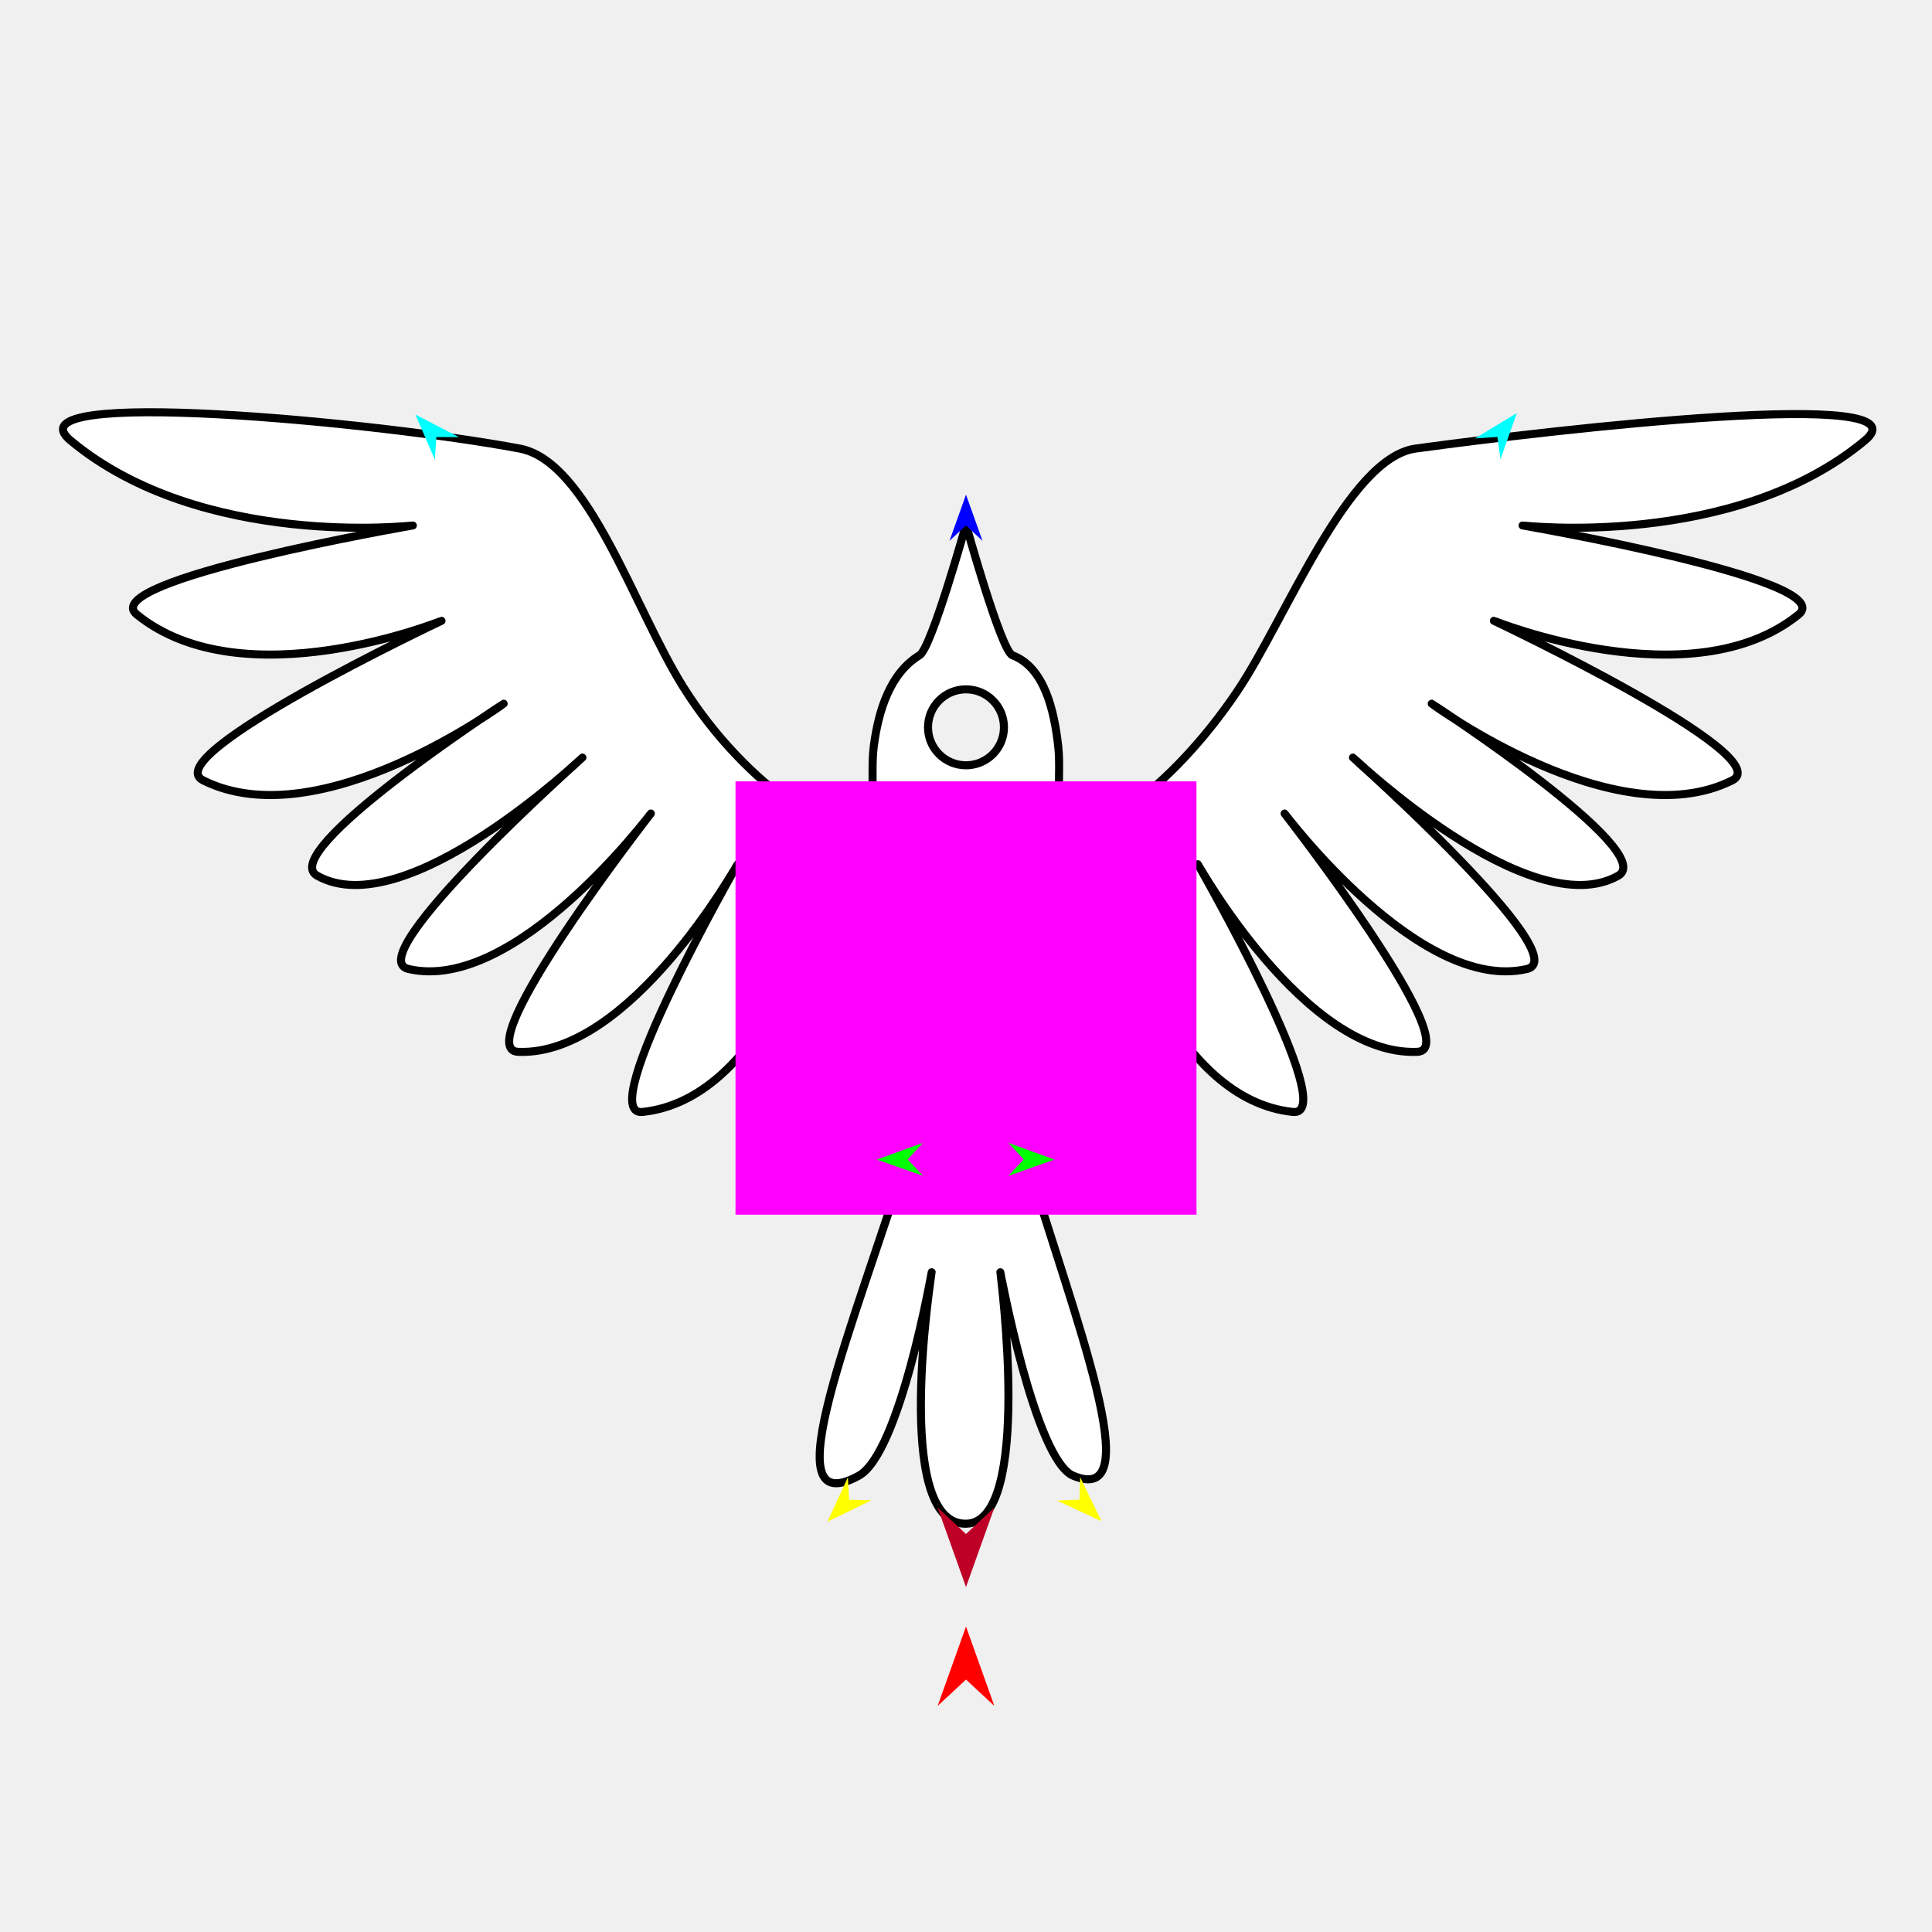
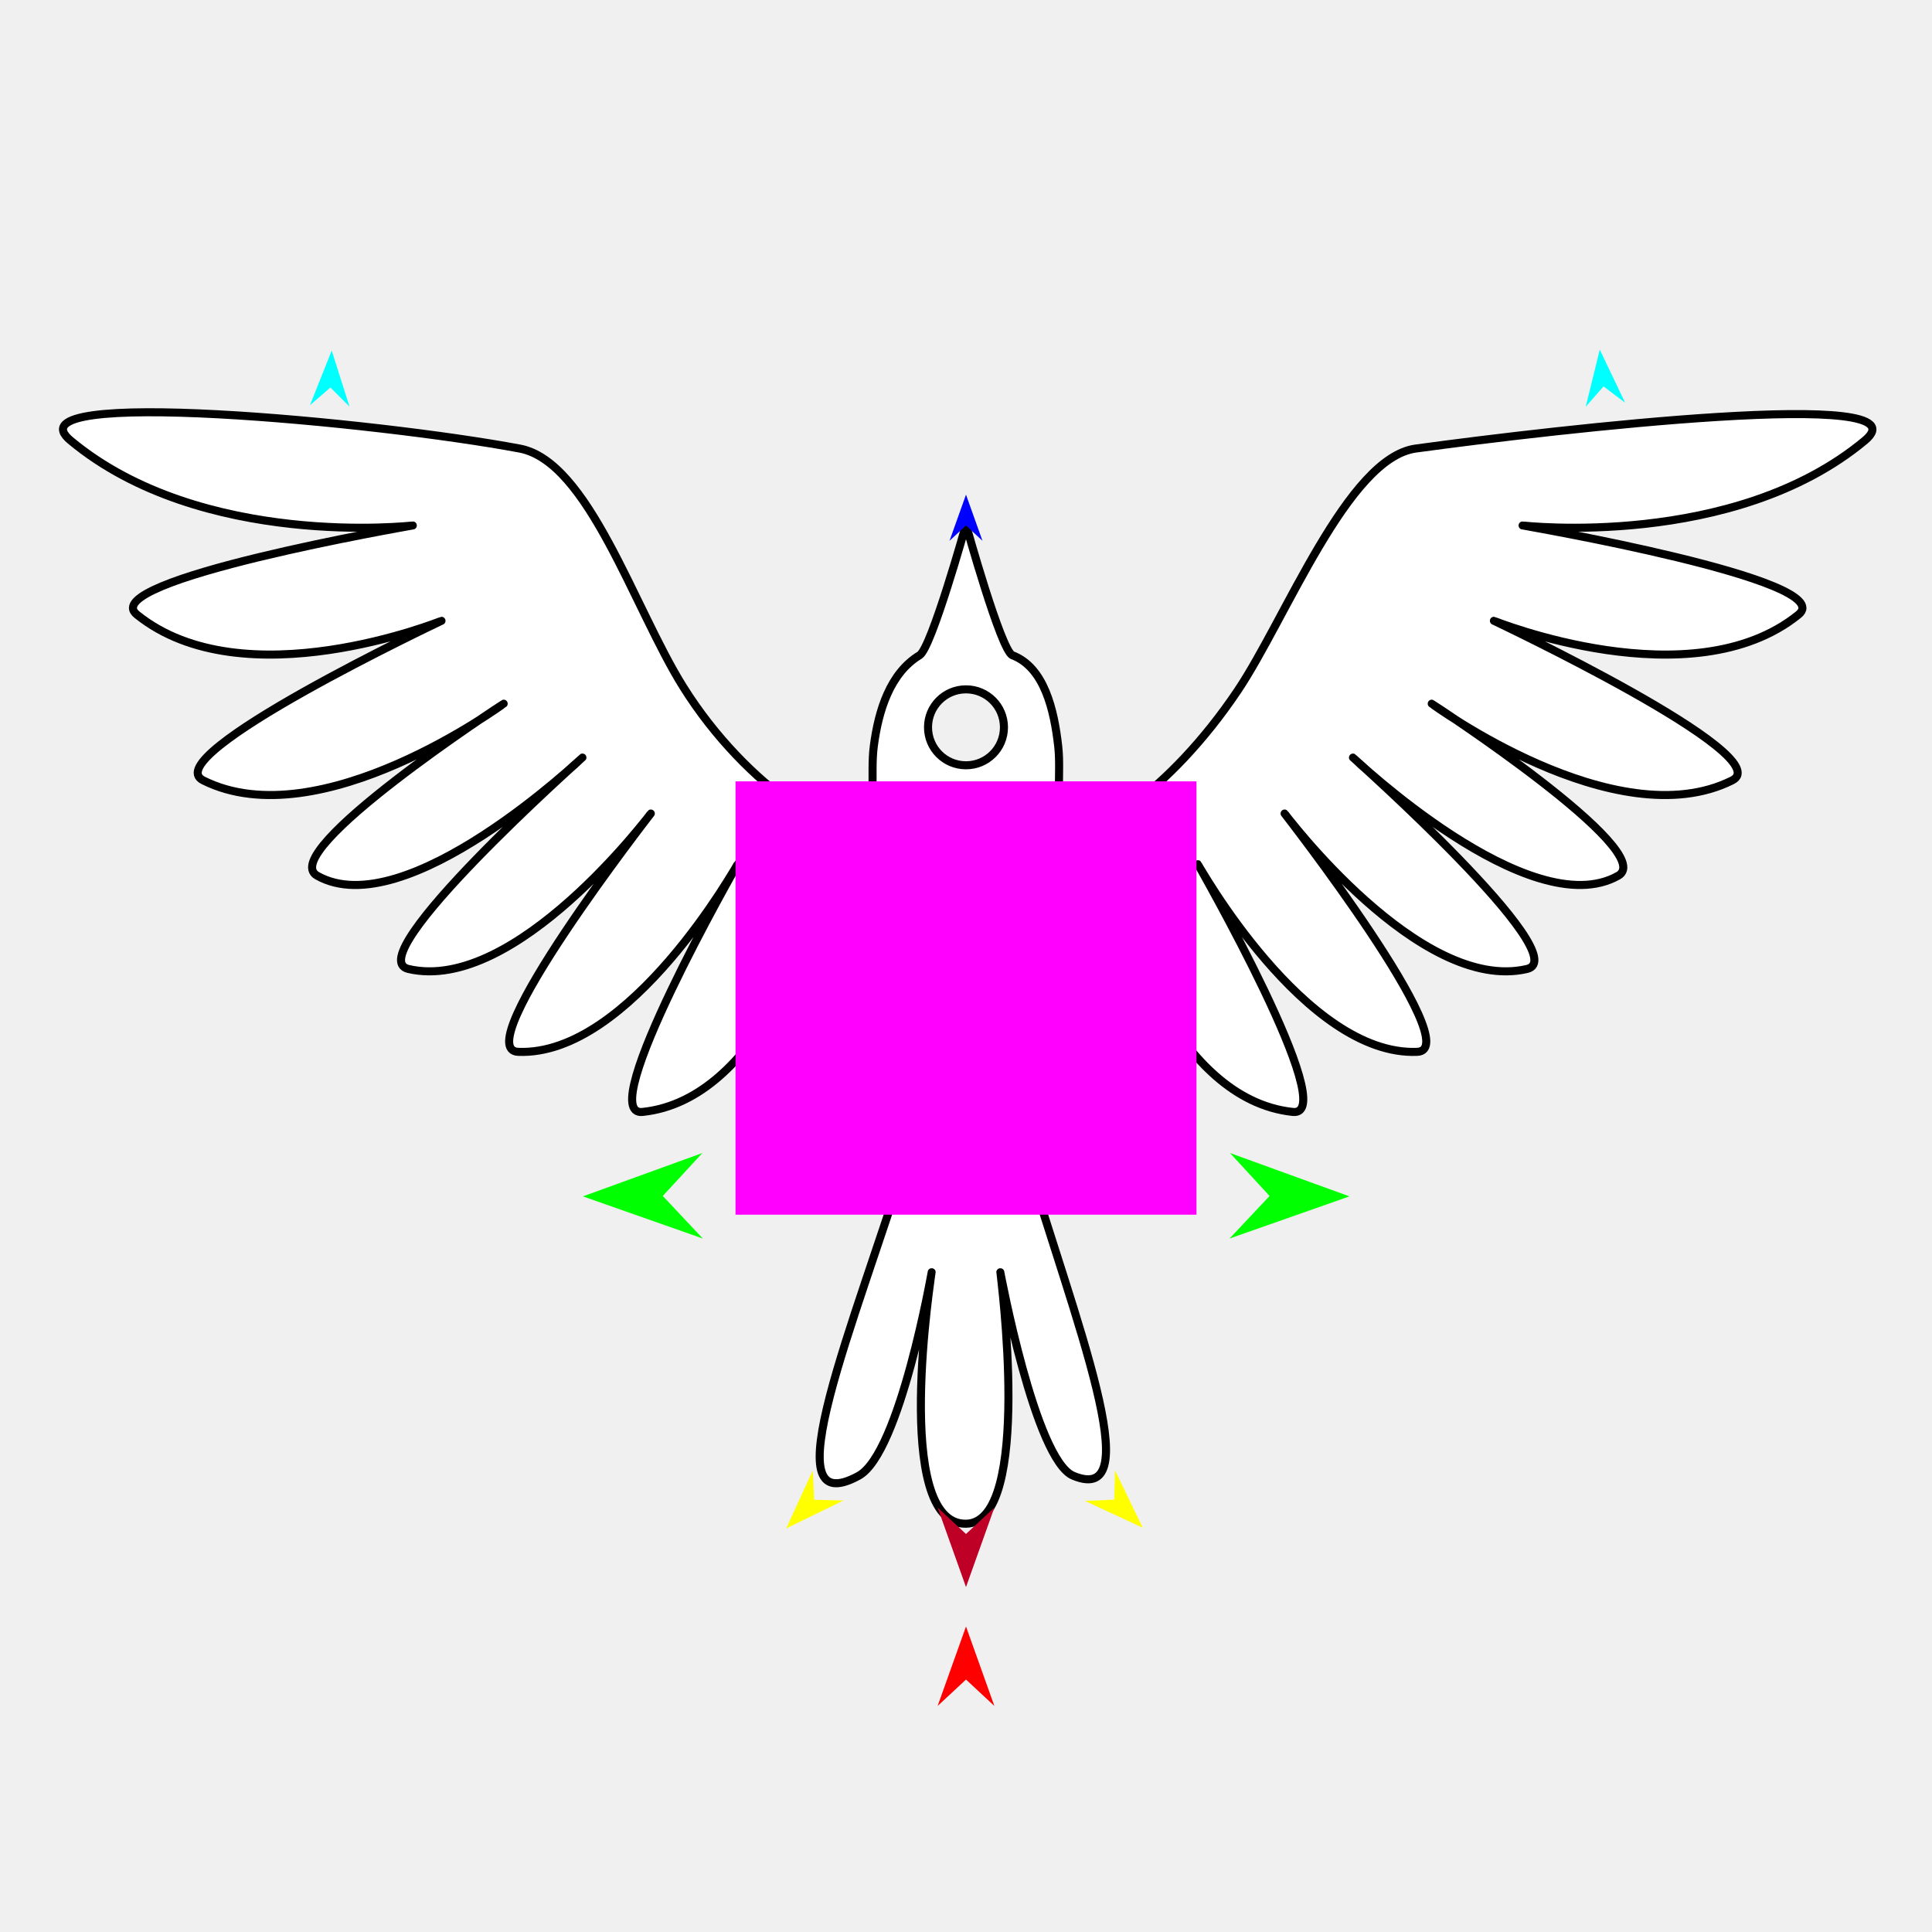
<svg xmlns="http://www.w3.org/2000/svg" version="1.1" id="Frame_0" width="720px" height="720px">
  <g id="bird">
    <g id="bird">
      <path fill="#ffffff" fill-rule="evenodd" stroke="#000000" stroke-width="3" stroke-linecap="round" stroke-linejoin="round" d="M 430.786 427.519 C 398.773 416.491 402.622 398.877 398.210 372.631 C 393.451 408.420 379.892 422.784 382.060 430.053 C 400.332 491.314 428.570 561.865 399.987 549.978 C 385.754 544.060 372.795 474.138 372.792 474.131 C 372.791 474.140 385.120 567.487 360.000 567.848 C 332.253 568.246 347.209 474.140 347.208 474.131 C 347.205 474.138 335.423 541.538 320.013 549.978 C 286.468 568.353 318.877 492.412 338.147 430.180 C 340.150 423.713 325.737 408.767 322.289 373.711 C 322.302 391.683 323.087 418.593 292.734 427.519 C 271.683 433.709 303.073 341.938 303.074 341.930 C 303.068 341.937 283.677 409.765 239.446 414.390 C 220.935 416.325 274.851 322.086 274.855 322.077 C 274.847 322.084 234.835 393.718 193.108 391.993 C 173.991 391.203 242.530 303.187 242.535 303.178 C 242.526 303.184 192.128 370.455 152.176 361.101 C 133.472 356.722 217.043 282.334 217.049 282.327 C 217.039 282.331 151.134 344.994 118.195 326.347 C 102.706 317.579 187.695 262.253 187.702 262.247 C 187.690 262.250 119.202 312.615 75.718 290.822 C 57.730 281.807 164.524 231.361 164.533 231.355 C 164.521 231.355 90.767 261.168 51.005 229.038 C 35.182 216.253 153.831 195.832 153.841 195.829 C 153.828 195.826 75.187 204.864 26.291 164.165 C 2.072 144.005 140.701 157.245 193.661 167.162 C 219.342 171.971 236.245 226.545 254.499 255.802 C 278.525 294.311 315.652 315.984 321.890 307.778 C 326.921 301.160 324.285 288.622 325.626 278.177 C 327.377 264.542 331.832 250.771 342.698 244.192 C 347.169 241.486 359.998 195.519 360.000 195.514 C 360.002 195.519 373.067 242.579 377.302 244.192 C 389.172 248.715 392.840 264.516 394.374 278.177 C 395.564 288.785 392.669 301.502 398.306 307.778 C 404.500 314.673 435.636 295.478 461.210 257.434 C 479.200 230.670 502.183 170.642 527.607 167.162 C 580.990 159.855 719.196 144.005 694.976 164.165 C 646.081 204.864 567.439 195.826 567.427 195.829 C 567.437 195.832 686.086 216.253 670.263 229.038 C 630.501 261.168 556.746 231.355 556.735 231.355 C 556.744 231.361 663.537 281.807 645.549 290.822 C 602.066 312.615 533.577 262.250 533.566 262.247 C 533.573 262.253 618.562 317.579 603.073 326.347 C 570.134 344.994 504.229 282.331 504.219 282.327 C 504.225 282.334 587.796 356.722 569.092 361.101 C 529.140 370.455 478.742 303.184 478.733 303.178 C 478.738 303.187 547.277 391.203 528.160 391.993 C 486.432 393.718 446.421 322.084 446.413 322.077 C 446.417 322.086 500.333 416.325 481.822 414.390 C 437.591 409.765 418.200 341.937 418.194 341.930 C 418.195 341.938 448.357 433.572 430.786 427.519 M 345.845 271.049 C 345.845 263.217 352.163 256.899 359.995 256.899 C 367.827 256.899 374.145 263.217 374.145 271.049 C 374.146 278.882 367.827 285.200 359.995 285.200 C 352.163 285.200 345.845 278.882 345.845 271.049 Z" />
    </g>
    <g id="specs_2">
      <path fill="#ff00ff" fill-rule="evenodd" stroke="none" d="M 274.104 452.671 C 274.121 452.671 445.879 452.671 445.896 452.671 C 445.896 452.655 445.896 291.196 445.896 291.180 C 445.879 291.180 274.121 291.180 274.104 291.180 C 274.104 291.196 274.104 452.655 274.104 452.671 Z" />
      <path fill="#ff0000" fill-rule="evenodd" stroke="none" d="M 360.000 606.150 C 360.001 606.153 370.574 635.757 370.575 635.760 C 370.574 635.759 360.001 625.922 360.000 625.921 C 359.999 625.922 349.426 635.759 349.425 635.760 C 349.426 635.757 359.999 606.153 360.000 606.150 Z" />
      <path fill="#0000ff" fill-rule="evenodd" stroke="none" d="M 360.000 184.341 C 360.001 184.342 366.142 201.539 366.143 201.541 C 366.142 201.540 360.001 195.826 360.000 195.825 C 359.999 195.826 353.858 201.540 353.857 201.541 C 353.858 201.539 359.999 184.342 360.000 184.341 Z" />
-       <path fill="#00ff00" fill-rule="evenodd" stroke="none" d="M 326.765 432.144 C 326.766 432.143 343.932 425.915 343.933 425.914 C 343.933 425.915 338.250 432.085 338.249 432.086 C 338.250 432.086 343.995 438.199 343.995 438.199 C 343.993 438.199 326.766 432.144 326.765 432.144 Z" />
-       <path fill="#ffff00" fill-rule="evenodd" stroke="none" d="M 308.373 567.108 C 308.374 567.107 315.995 550.513 315.996 550.511 C 315.996 550.512 316.397 558.892 316.397 558.892 C 316.398 558.892 324.784 559.096 324.785 559.096 C 324.783 559.096 308.375 567.108 308.373 567.108 Z" />
-       <path fill="#ffff00" fill-rule="evenodd" stroke="none" d="M 410.491 566.905 C 410.490 566.903 402.538 550.466 402.537 550.464 C 402.537 550.465 402.304 558.851 402.304 558.852 C 402.303 558.852 393.922 559.223 393.922 559.223 C 393.923 559.224 410.489 566.904 410.491 566.905 Z" />
-       <path fill="#00ff00" fill-rule="evenodd" stroke="none" d="M 392.993 432.144 C 392.992 432.143 375.827 425.915 375.825 425.914 C 375.825 425.915 381.509 432.085 381.509 432.086 C 381.509 432.086 375.764 438.199 375.763 438.199 C 375.765 438.199 392.992 432.144 392.993 432.144 Z" />
-       <path fill="#00ffff" fill-rule="evenodd" stroke="none" d="M 565.288 153.927 C 565.288 153.928 559.192 171.141 559.191 171.143 C 559.191 171.142 558.036 162.833 558.036 162.832 C 558.036 162.832 549.665 163.385 549.664 163.385 C 549.666 163.384 565.287 153.928 565.288 153.927 Z" />
-       <path fill="#00ffff" fill-rule="evenodd" stroke="none" d="M 154.807 154.497 C 154.808 154.499 162.038 171.267 162.038 171.269 C 162.038 171.268 162.636 162.900 162.636 162.899 C 162.637 162.899 171.025 162.893 171.026 162.893 C 171.025 162.892 154.809 154.498 154.807 154.497 Z" />
+       <path fill="#00ff00" fill-rule="evenodd" stroke="none" d="M 217.224 445.853 C 217.228 445.852 261.749 429.697 261.753 429.696 C 261.752 429.697 247.012 445.701 247.010 445.703 C 247.012 445.705 261.912 461.558 261.914 461.560 C 261.909 461.558 217.228 445.855 217.224 445.853 Z" />
+       <path fill="#ffff00" fill-rule="evenodd" stroke="none" d="M 292.974 569.618 C 292.975 569.616 302.895 548.018 302.896 548.016 C 302.896 548.017 303.418 558.923 303.418 558.924 C 303.419 558.924 314.335 559.189 314.336 559.189 C 314.334 559.190 292.976 569.617 292.974 569.618 Z" />
+       <path fill="#ffff00" fill-rule="evenodd" stroke="none" d="M 425.890 569.354 C 425.889 569.352 415.538 547.956 415.537 547.954 C 415.537 547.955 415.234 558.870 415.234 558.871 C 415.232 558.871 404.324 559.355 404.323 559.355 C 404.326 559.356 425.888 569.353 425.890 569.354 Z" />
+       <path fill="#00ffff" fill-rule="evenodd" stroke="none" d="M 596.190 130.289 C 596.191 130.291 605.624 150.070 605.625 150.072 C 605.624 150.071 597.594 144.000 597.593 143.999 C 597.592 144.000 590.958 151.572 590.958 151.573 C 590.958 151.571 596.189 130.291 596.190 130.289 Z" />
+       <path fill="#00ffff" fill-rule="evenodd" stroke="none" d="M 123.612 130.643 C 123.611 130.645 115.518 151.008 115.517 151.010 C 115.518 151.010 123.125 144.417 123.126 144.416 C 123.127 144.417 130.250 151.529 130.251 151.530 C 130.250 151.528 123.613 130.645 123.612 130.643 Z" />
      <path fill="#be0027" fill-rule="evenodd" stroke="none" d="M 360.000 591.443 C 360.001 591.440 370.574 561.836 370.575 561.833 C 370.574 561.834 360.001 571.671 360.000 571.672 C 359.999 571.671 349.426 561.834 349.425 561.833 C 349.426 561.836 359.999 591.440 360.000 591.443 Z" />
+       <path fill="#00ff00" fill-rule="evenodd" stroke="none" d="M 502.917 445.853 C 502.913 445.852 458.392 429.697 458.388 429.696 C 458.389 429.697 473.129 445.701 473.131 445.703 C 473.129 445.705 458.229 461.558 458.227 461.560 C 458.232 461.558 502.913 445.855 502.917 445.853 Z" />
    </g>
  </g>
</svg>
